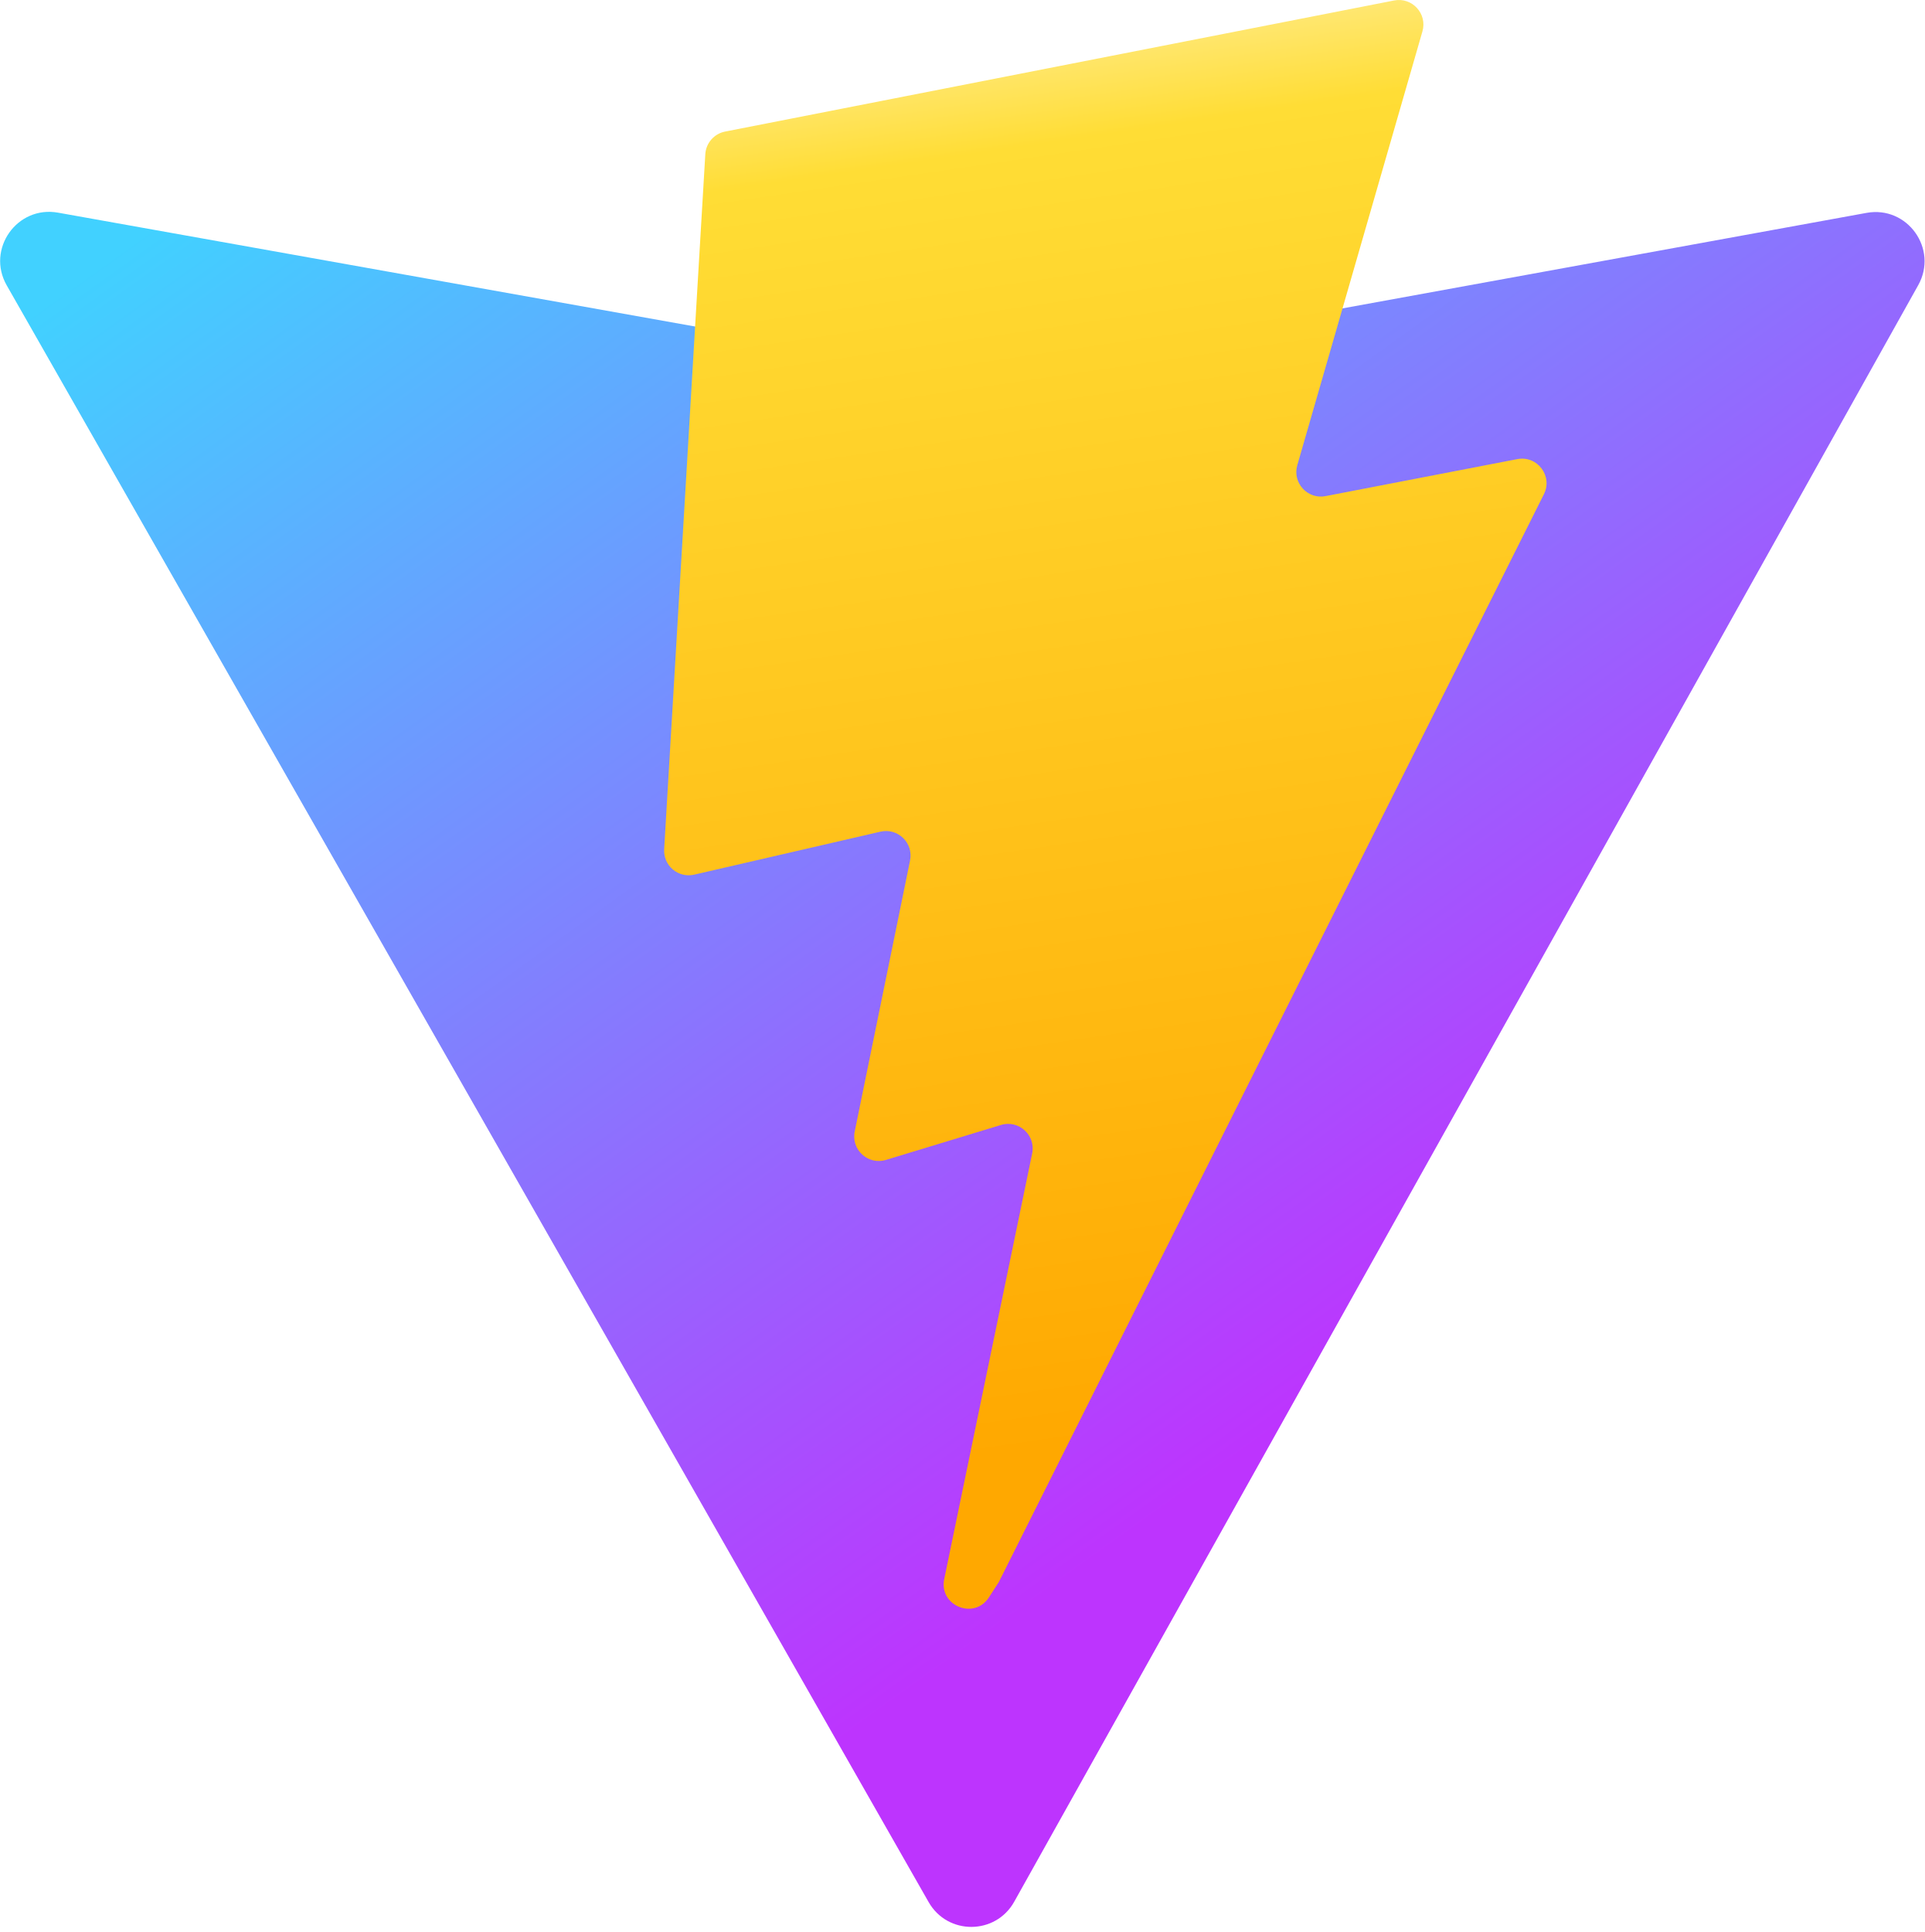
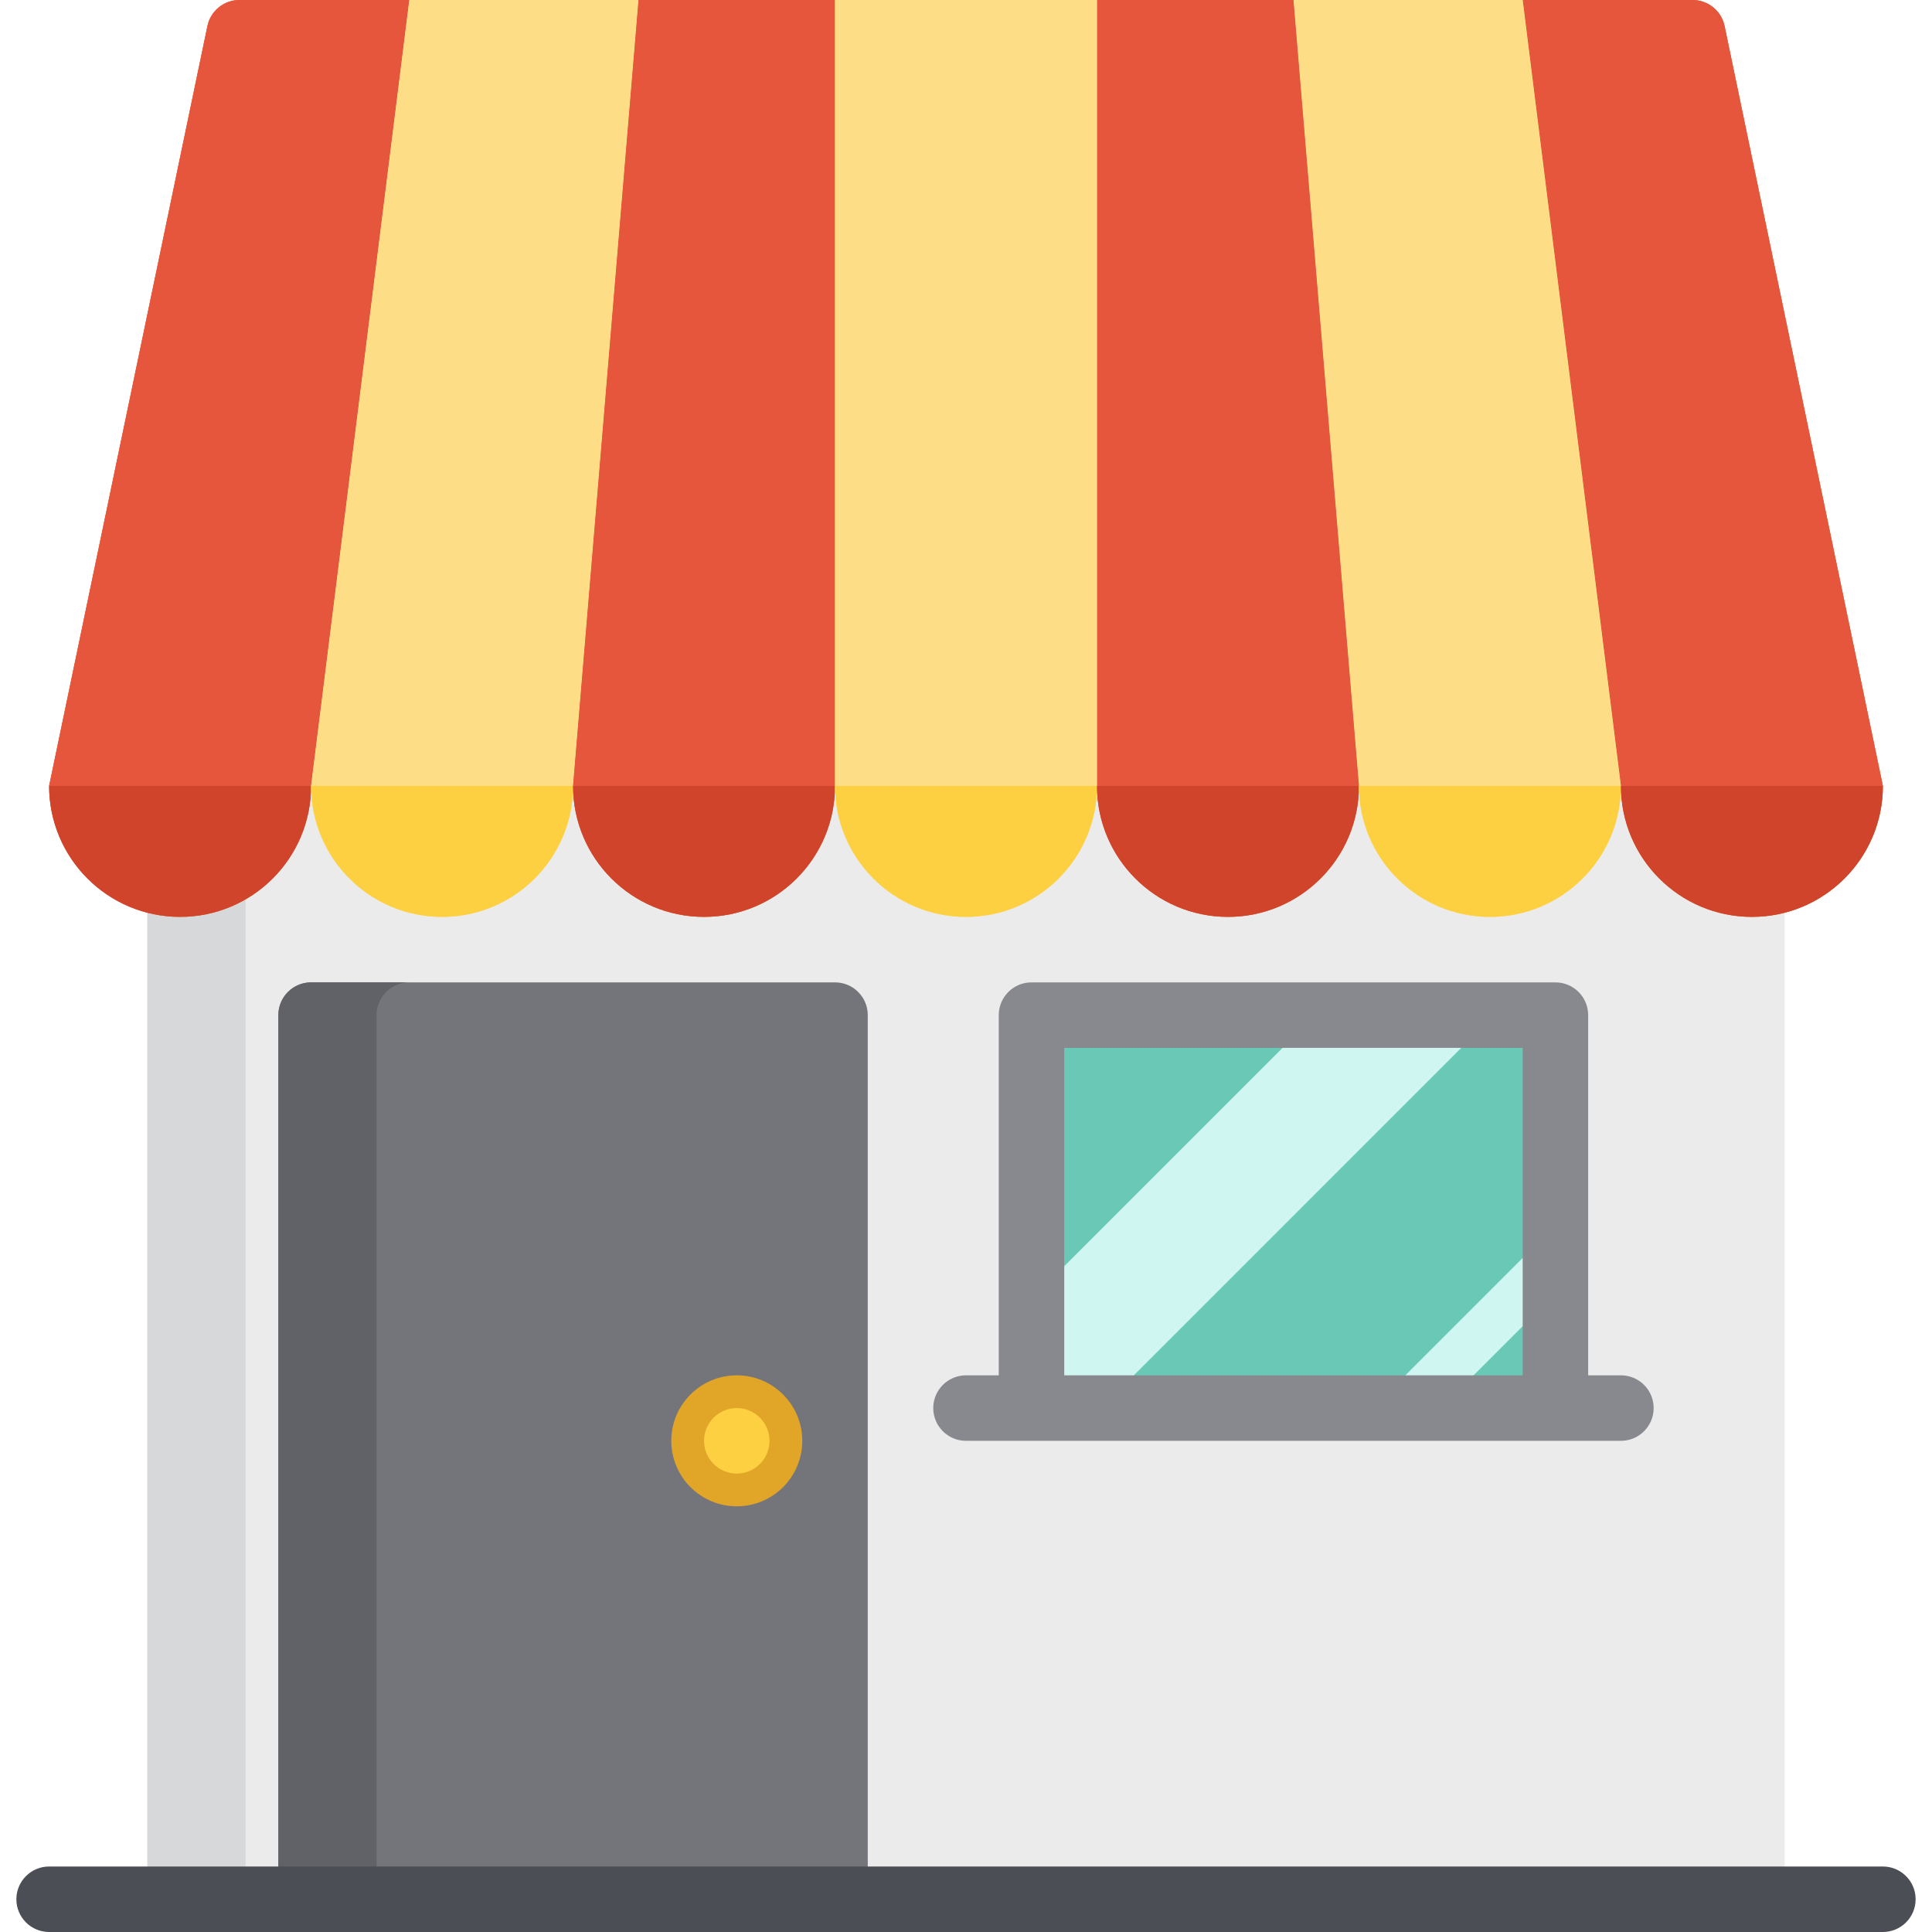
- <svg xmlns="http://www.w3.org/2000/svg" aria-hidden="true" role="img" class="iconify iconify--logos" width="31.88" height="32" preserveAspectRatio="xMidYMid meet" viewBox="0 0 256 257">
-   <defs>
-     <linearGradient id="IconifyId1813088fe1fbc01fb466" x1="-.828%" x2="57.636%" y1="7.652%" y2="78.411%">
-       <stop offset="0%" stop-color="#41D1FF" />
-       <stop offset="100%" stop-color="#BD34FE" />
-     </linearGradient>
-     <linearGradient id="IconifyId1813088fe1fbc01fb467" x1="43.376%" x2="50.316%" y1="2.242%" y2="89.03%">
-       <stop offset="0%" stop-color="#FFEA83" />
-       <stop offset="8.333%" stop-color="#FFDD35" />
-       <stop offset="100%" stop-color="#FFA800" />
-     </linearGradient>
-   </defs>
-   <path fill="url(#IconifyId1813088fe1fbc01fb466)" d="M255.153 37.938L134.897 252.976c-2.483 4.44-8.862 4.466-11.382.048L.875 37.958c-2.746-4.814 1.371-10.646 6.827-9.67l120.385 21.517a6.537 6.537 0 0 0 2.322-.004l117.867-21.483c5.438-.991 9.574 4.796 6.877 9.62Z" />
-   <path fill="url(#IconifyId1813088fe1fbc01fb467)" d="M185.432.063L96.44 17.501a3.268 3.268 0 0 0-2.634 3.014l-5.474 92.456a3.268 3.268 0 0 0 3.997 3.378l24.777-5.718c2.318-.535 4.413 1.507 3.936 3.838l-7.361 36.047c-.495 2.426 1.782 4.5 4.151 3.78l15.304-4.649c2.372-.72 4.652 1.36 4.15 3.788l-11.698 56.621c-.732 3.542 3.979 5.473 5.943 2.437l1.313-2.028l72.516-144.72c1.215-2.423-.88-5.186-3.54-4.672l-25.505 4.922c-2.396.462-4.435-1.77-3.759-4.114l16.646-57.705c.677-2.35-1.37-4.583-3.769-4.113Z" />
+ <svg xmlns="http://www.w3.org/2000/svg" version="1.1" id="Layer_1" viewBox="0 0 512 512" xml:space="preserve">
+   <rect x="39.051" y="208.271" style="fill:#EBEBEC;" width="433.898" height="295.051" />
+   <rect x="39.051" y="208.271" style="fill:#D7D8D9;" width="26.034" height="295.051" />
+   <path style="fill:#FDDD85;" d="M457.033,6.908C456.194,2.884,452.647,0,448.537,0h-45.012H342.78h-52.068h-69.424H169.22h-60.746  H63.463c-4.11,0-7.657,2.884-8.496,6.908l-41.95,201.364c0,19.171,15.541,34.712,34.712,34.712s34.712-15.541,34.712-34.712  c0,19.171,15.541,34.712,34.712,34.712s34.712-15.541,34.712-34.712c0,19.171,15.541,34.712,34.712,34.712  s34.712-15.541,34.712-34.712c0,19.171,15.541,34.712,34.712,34.712s34.712-15.541,34.712-34.712  c0,19.171,15.541,34.712,34.712,34.712s34.712-15.541,34.712-34.712c0,19.171,15.541,34.712,34.712,34.712  c19.171,0,34.712-15.541,34.712-34.712c0,19.171,15.541,34.712,34.712,34.712s34.712-15.541,34.712-34.712L457.033,6.908z" />
+   <path style="fill:#E5563C;" d="M63.463,0c-4.11,0-7.657,2.884-8.496,6.908l-41.95,201.364c0,19.171,15.541,34.712,34.712,34.712  s34.712-15.541,34.712-34.712L108.475,0H63.463z" />
+   <path style="fill:#CF442B;" d="M47.729,242.983c19.171,0,34.712-15.541,34.712-34.712H13.017  C13.017,227.442,28.558,242.983,47.729,242.983L47.729,242.983z" />
+   <path style="fill:#FDDD85;" d="M108.475,0L82.441,208.271c0,19.171,15.541,34.712,34.712,34.712s34.712-15.541,34.712-34.712  L169.22,0H108.475z" />
+   <path style="fill:#FDD042;" d="M117.153,242.983c19.171,0,34.712-15.541,34.712-34.712H82.441  C82.441,227.442,97.982,242.983,117.153,242.983L117.153,242.983z" />
+   <path style="fill:#E5563C;" d="M169.22,0l-17.356,208.271c0,19.171,15.541,34.712,34.712,34.712s34.712-15.541,34.712-34.712V0  H169.22z" />
+   <path style="fill:#CF442B;" d="M186.576,242.983c19.171,0,34.712-15.541,34.712-34.712h-69.424  C151.864,227.442,167.406,242.983,186.576,242.983L186.576,242.983z" />
+   <path style="fill:#FDDD85;" d="M221.288,0v208.271c0,19.171,15.541,34.712,34.712,34.712s34.712-15.541,34.712-34.712V0H221.288z" />
+   <path style="fill:#FDD042;" d="M256,242.983c19.171,0,34.712-15.541,34.712-34.712h-69.424  C221.288,227.442,236.829,242.983,256,242.983L256,242.983z" />
+   <path style="fill:#E5563C;" d="M342.78,0h-52.068v208.271c0,19.171,15.541,34.712,34.712,34.712s34.712-15.541,34.712-34.712  L342.78,0z" />
+   <path style="fill:#CF442B;" d="M325.424,242.983c19.171,0,34.712-15.541,34.712-34.712h-69.424  C290.712,227.442,306.253,242.983,325.424,242.983L325.424,242.983z" />
+   <path style="fill:#FDDD85;" d="M403.525,0H342.78l17.356,208.271c0,19.171,15.541,34.712,34.712,34.712  c19.171,0,34.712-15.541,34.712-34.712L403.525,0z" />
+   <path style="fill:#FDD042;" d="M394.847,242.983L394.847,242.983c19.171,0,34.712-15.541,34.712-34.712h-69.424  C360.136,227.442,375.677,242.983,394.847,242.983z" />
+   <path style="fill:#E5563C;" d="M457.033,6.908C456.194,2.884,452.647,0,448.537,0h-45.012l26.034,208.271  c0,19.171,15.541,34.712,34.712,34.712s34.712-15.541,34.712-34.712L457.033,6.908z" />
+   <path style="fill:#CF442B;" d="M464.271,242.983c19.171,0,34.712-15.541,34.712-34.712h-69.424  C429.559,227.442,445.1,242.983,464.271,242.983L464.271,242.983z" />
+   <path style="fill:#E5563C;" d="M63.463,0h45.012L82.441,208.271H13.017L54.967,6.908C55.806,2.884,59.353,0,63.463,0z" />
+   <polygon style="fill:#FDDD85;" points="108.475,0 169.22,0 151.864,208.271 82.441,208.271 " />
+   <g>
+     <polygon style="fill:#E5563C;" points="169.22,0 221.288,0 221.288,208.271 151.864,208.271  " />
+     <path style="fill:#E5563C;" d="M448.537,0h-45.012l26.034,208.271h69.424L457.033,6.908C456.194,2.884,452.647,0,448.537,0z" />
+   </g>
+   <polygon style="fill:#FDDD85;" points="403.525,0 342.78,0 360.136,208.271 429.559,208.271 " />
+   <polygon style="fill:#E5563C;" points="342.78,0 290.712,0 290.712,208.271 360.136,208.271 " />
+   <rect x="221.288" style="fill:#FDDD85;" width="69.424" height="208.271" />
+   <path style="fill:#74757B;" d="M221.288,260.339H82.441c-4.792,0-8.678,3.886-8.678,8.678v225.627c0,4.792,3.886,8.678,8.678,8.678  h138.847c4.792,0,8.678-3.886,8.678-8.678V269.017C229.966,264.225,226.081,260.339,221.288,260.339z" />
+   <path style="fill:#606268;" d="M99.797,494.644V269.017c0-4.792,3.886-8.678,8.678-8.678H82.441c-4.792,0-8.678,3.886-8.678,8.678  v225.627c0,4.792,3.886,8.678,8.678,8.678h26.034C103.682,503.322,99.797,499.436,99.797,494.644z" />
+   <circle style="fill:#E1A527;" cx="195.254" cy="381.831" r="17.356" />
+   <circle style="fill:#FDD042;" cx="195.254" cy="381.831" r="8.678" />
+   <path style="fill:#4C4E55;" d="M498.983,512H13.017c-4.792,0-8.678-3.886-8.678-8.678c0-4.792,3.886-8.678,8.678-8.678h485.966  c4.792,0,8.678,3.886,8.678,8.678C507.661,508.114,503.775,512,498.983,512z" />
+   <rect x="273.356" y="269.017" style="fill:#CFF6F1;" width="138.847" height="104.136" />
+   <g>
+     <polygon style="fill:#6AC8B7;" points="381.831,373.153 412.203,373.153 412.203,342.78  " />
+     <polygon style="fill:#6AC8B7;" points="395.932,269.017 291.797,373.153 363.751,373.153 412.203,324.7 412.203,269.017  " />
+     <polygon style="fill:#6AC8B7;" points="273.356,269.017 273.356,344.226 348.565,269.017  " />
+   </g>
+   <path style="fill:#88898E;" d="M429.559,364.475h-8.678v-95.458c0-4.792-3.886-8.678-8.678-8.678H273.356  c-4.792,0-8.678,3.886-8.678,8.678v95.458H256c-4.792,0-8.678,3.886-8.678,8.678c0,4.792,3.886,8.678,8.678,8.678h173.559  c4.792,0,8.678-3.886,8.678-8.678C438.237,368.36,434.352,364.475,429.559,364.475z M282.034,364.475v-86.78h121.492v86.78H282.034z  " />
</svg>
